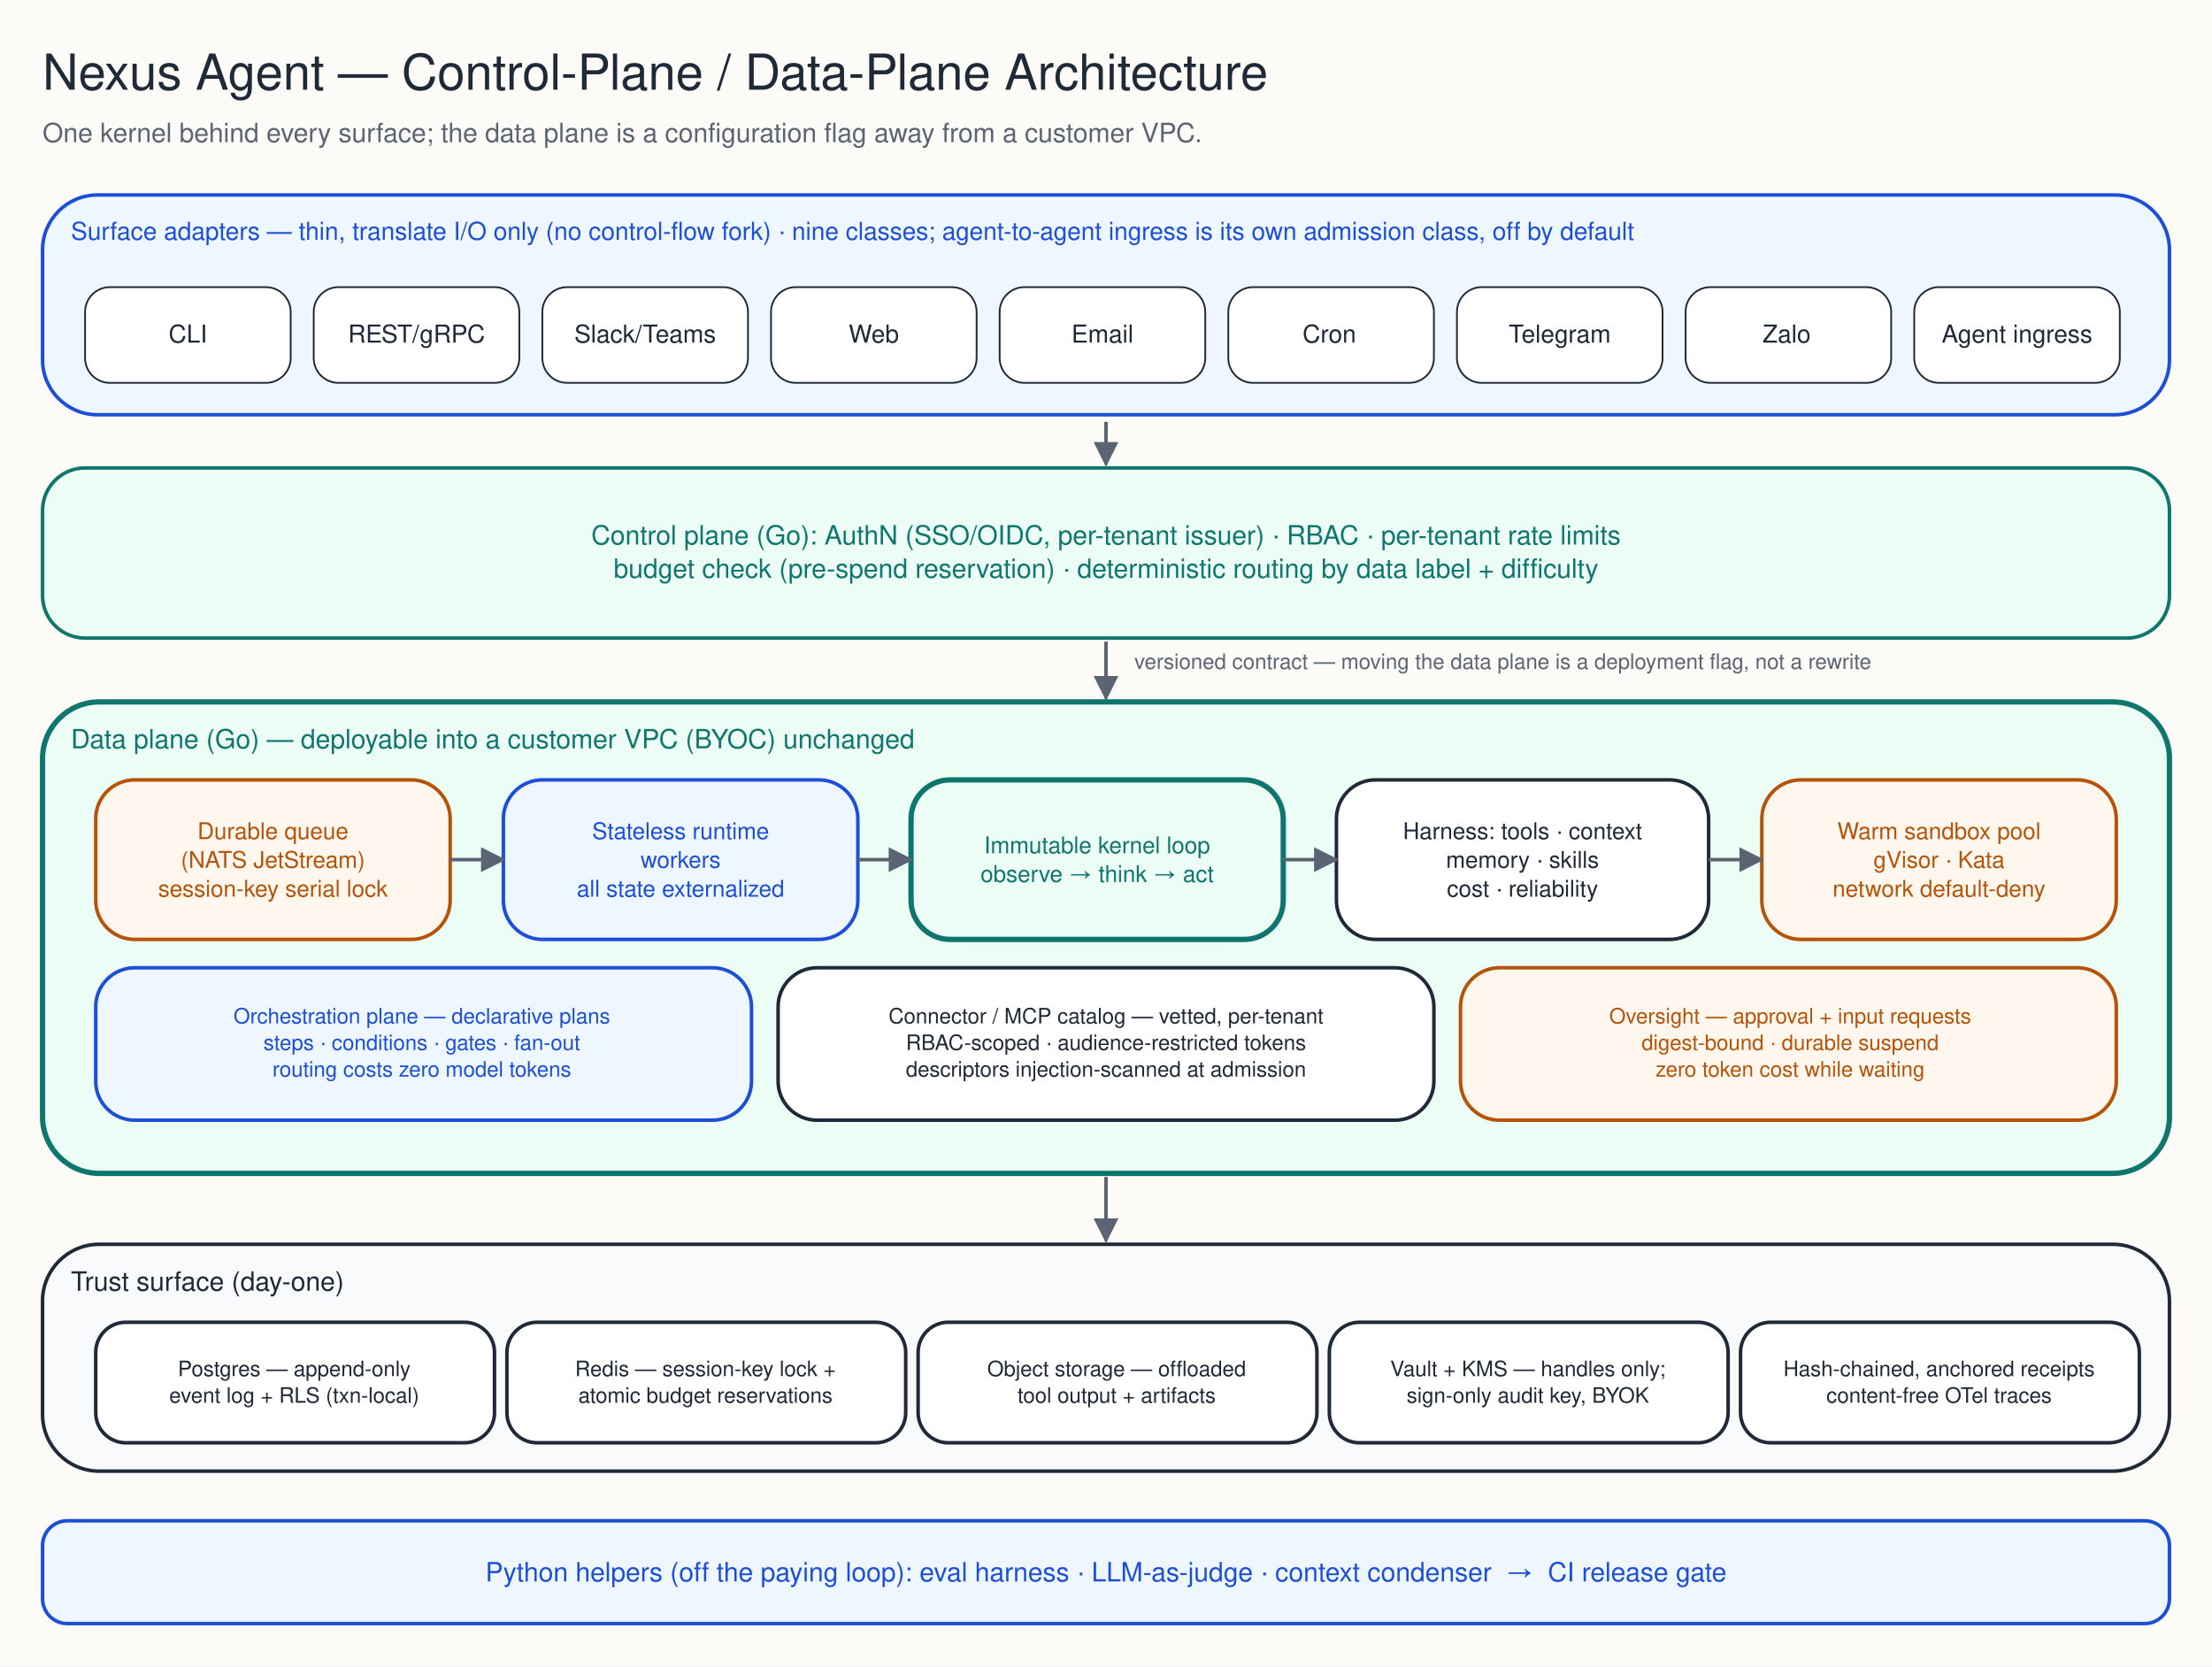
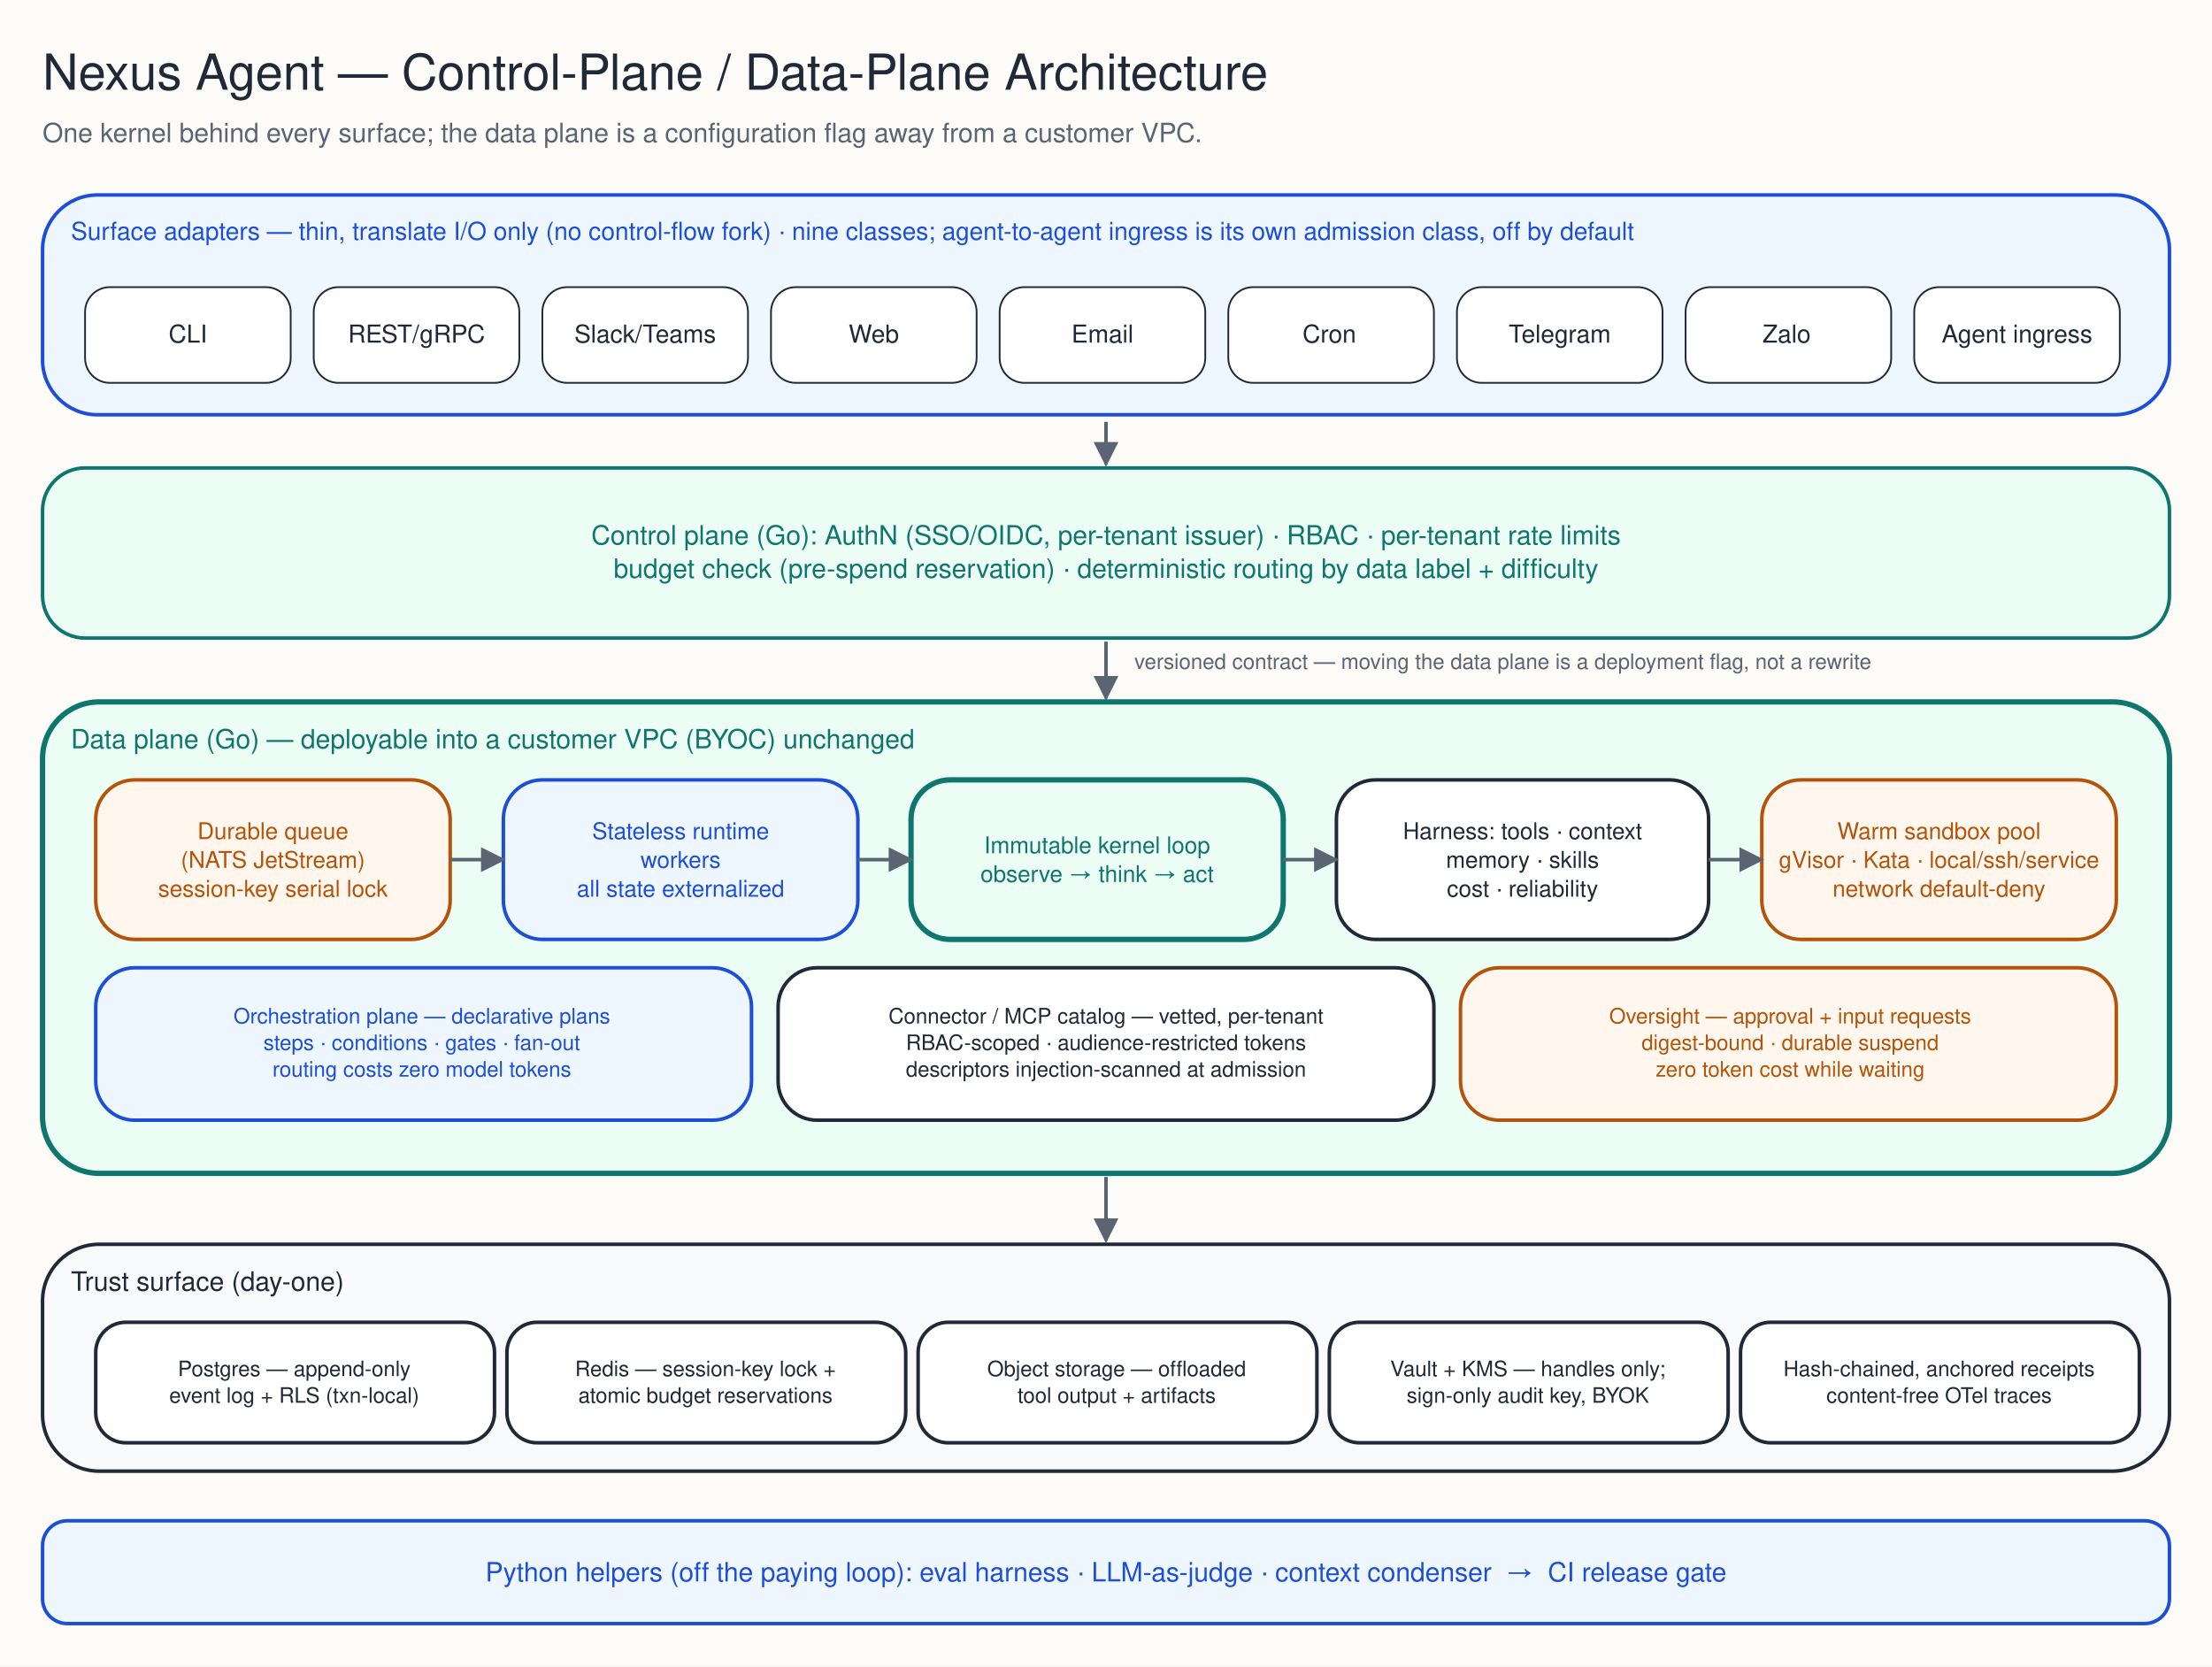
<svg xmlns="http://www.w3.org/2000/svg" width="1248" height="940" viewBox="16 0 1248 940" font-family="Helvetica, Arial, sans-serif">
  <defs>
    <marker id="ah" viewBox="0 0 10 10" refX="9" refY="5" markerWidth="7" markerHeight="7" orient="auto-start-reverse">
      <path d="M0,0 L10,5 L0,10 z" fill="#5b6472" />
    </marker>
  </defs>
  <rect x="16" y="0" width="1248" height="940" fill="#fcfbf7" />
  <text x="40" y="50.6" font-size="28" fill="#1f2937" text-anchor="start" xml:space="preserve">Nexus Agent — Control-Plane / Data-Plane Architecture</text>
  <text x="40" y="80.2" font-size="15" fill="#5b6472" text-anchor="start" xml:space="preserve">One kernel behind every surface; the data plane is a configuration flag away from a customer VPC.</text>
  <rect x="40" y="110" width="1200" height="124" rx="31" fill="#eef6ff" stroke="#1d4ed8" stroke-width="2" />
  <text x="56" y="135.3" font-size="14" fill="#1d4ed8" text-anchor="start" xml:space="preserve">Surface adapters — thin, translate I/O only (no control-flow fork) · nine classes; agent-to-agent ingress is its own admission class, off by default</text>
  <rect x="64" y="162" width="116" height="54" rx="14" fill="#ffffff" stroke="#1f2937" stroke-width="1" />
  <text x="122" y="193.3" font-size="14" fill="#1f2937" text-anchor="middle" xml:space="preserve">CLI</text>
  <rect x="193" y="162" width="116" height="54" rx="14" fill="#ffffff" stroke="#1f2937" stroke-width="1" />
  <text x="251" y="193.3" font-size="14" fill="#1f2937" text-anchor="middle" xml:space="preserve">REST/gRPC</text>
  <rect x="322" y="162" width="116" height="54" rx="14" fill="#ffffff" stroke="#1f2937" stroke-width="1" />
  <text x="380" y="193.3" font-size="14" fill="#1f2937" text-anchor="middle" xml:space="preserve">Slack/Teams</text>
  <rect x="451" y="162" width="116" height="54" rx="14" fill="#ffffff" stroke="#1f2937" stroke-width="1" />
  <text x="509" y="193.3" font-size="14" fill="#1f2937" text-anchor="middle" xml:space="preserve">Web</text>
  <rect x="580" y="162" width="116" height="54" rx="14" fill="#ffffff" stroke="#1f2937" stroke-width="1" />
  <text x="638" y="193.3" font-size="14" fill="#1f2937" text-anchor="middle" xml:space="preserve">Email</text>
  <rect x="709" y="162" width="116" height="54" rx="14" fill="#ffffff" stroke="#1f2937" stroke-width="1" />
  <text x="766" y="193.3" font-size="14" fill="#1f2937" text-anchor="middle" xml:space="preserve">Cron</text>
  <rect x="838" y="162" width="116" height="54" rx="14" fill="#ffffff" stroke="#1f2937" stroke-width="1" />
  <text x="896" y="193.3" font-size="14" fill="#1f2937" text-anchor="middle" xml:space="preserve">Telegram</text>
  <rect x="967" y="162" width="116" height="54" rx="14" fill="#ffffff" stroke="#1f2937" stroke-width="1" />
  <text x="1024" y="193.3" font-size="14" fill="#1f2937" text-anchor="middle" xml:space="preserve">Zalo</text>
  <rect x="1096" y="162" width="116" height="54" rx="14" fill="#ffffff" stroke="#1f2937" stroke-width="1" />
  <text x="1154" y="193.3" font-size="14" fill="#1f2937" text-anchor="middle" xml:space="preserve">Agent ingress</text>
  <polyline points="640,238 640,262" fill="none" stroke="#5b6472" stroke-width="2" marker-end="url(#ah)" />
  <rect x="40" y="264" width="1200" height="96" rx="24" fill="#ecfdf5" stroke="#0f766e" stroke-width="2" />
  <text x="640" y="307.2" font-size="15" fill="#0f766e" text-anchor="middle" xml:space="preserve">Control plane (Go): AuthN (SSO/OIDC, per-tenant issuer) · RBAC · per-tenant rate limits</text>
  <text x="640" y="326.0" font-size="15" fill="#0f766e" text-anchor="middle" xml:space="preserve">budget check (pre-spend reservation) · deterministic routing by data label + difficulty</text>
  <polyline points="640,362 640,394" fill="none" stroke="#5b6472" stroke-width="2" marker-end="url(#ah)" />
  <text x="656" y="377.4" font-size="12" fill="#5b6472" text-anchor="start" xml:space="preserve">versioned contract — moving the data plane is a deployment flag, not a rewrite</text>
  <rect x="40" y="396" width="1200" height="266" rx="32" fill="#ecfdf5" stroke="#0f766e" stroke-width="3" />
  <text x="56" y="422.2" font-size="15" fill="#0f766e" text-anchor="start" xml:space="preserve">Data plane (Go) — deployable into a customer VPC (BYOC) unchanged</text>
  <rect x="70" y="440" width="200" height="90" rx="22" fill="#fff7ed" stroke="#b45309" stroke-width="2" />
  <text x="170" y="473.4" font-size="13" fill="#b45309" text-anchor="middle" xml:space="preserve">Durable queue</text>
  <text x="170" y="489.6" font-size="13" fill="#b45309" text-anchor="middle" xml:space="preserve">(NATS JetStream)</text>
  <text x="170" y="505.9" font-size="13" fill="#b45309" text-anchor="middle" xml:space="preserve">session-key serial lock</text>
  <rect x="300" y="440" width="200" height="90" rx="22" fill="#eef6ff" stroke="#1d4ed8" stroke-width="2" />
  <text x="400" y="473.4" font-size="13" fill="#1d4ed8" text-anchor="middle" xml:space="preserve">Stateless runtime</text>
  <text x="400" y="489.6" font-size="13" fill="#1d4ed8" text-anchor="middle" xml:space="preserve">workers</text>
  <text x="400" y="505.9" font-size="13" fill="#1d4ed8" text-anchor="middle" xml:space="preserve">all state externalized</text>
  <rect x="530" y="440" width="210" height="90" rx="22" fill="#ecfdf5" stroke="#0f766e" stroke-width="3" />
  <text x="635" y="481.4" font-size="13" fill="#0f766e" text-anchor="middle" xml:space="preserve">Immutable kernel loop</text>
  <text x="635" y="497.6" font-size="13" fill="#0f766e" text-anchor="middle" xml:space="preserve">observe → think → act</text>
  <rect x="770" y="440" width="210" height="90" rx="22" fill="#ffffff" stroke="#1f2937" stroke-width="2" />
  <text x="875" y="473.4" font-size="13" fill="#1f2937" text-anchor="middle" xml:space="preserve">Harness: tools · context</text>
  <text x="875" y="489.6" font-size="13" fill="#1f2937" text-anchor="middle" xml:space="preserve">memory · skills</text>
  <text x="875" y="505.9" font-size="13" fill="#1f2937" text-anchor="middle" xml:space="preserve">cost · reliability</text>
  <rect x="1010" y="440" width="200" height="90" rx="22" fill="#fff7ed" stroke="#b45309" stroke-width="2" />
  <text x="1110" y="473.4" font-size="13" fill="#b45309" text-anchor="middle" xml:space="preserve">Warm sandbox pool</text>
-   <text x="1110" y="489.6" font-size="13" fill="#b45309" text-anchor="middle" xml:space="preserve">gVisor · Kata</text>
+   <text x="1110" y="489.6" font-size="13" fill="#b45309" text-anchor="middle" xml:space="preserve">gVisor · Kata · local/ssh/service</text>
  <text x="1110" y="505.9" font-size="13" fill="#b45309" text-anchor="middle" xml:space="preserve">network default-deny</text>
  <polyline points="270,485 300,485" fill="none" stroke="#5b6472" stroke-width="2" marker-end="url(#ah)" />
  <polyline points="500,485 530,485" fill="none" stroke="#5b6472" stroke-width="2" marker-end="url(#ah)" />
  <polyline points="740,485 770,485" fill="none" stroke="#5b6472" stroke-width="2" marker-end="url(#ah)" />
  <polyline points="980,485 1010,485" fill="none" stroke="#5b6472" stroke-width="2" marker-end="url(#ah)" />
  <rect x="70" y="546" width="370" height="86" rx="22" fill="#eef6ff" stroke="#1d4ed8" stroke-width="2" />
  <text x="254" y="577.4" font-size="12" fill="#1d4ed8" text-anchor="middle" xml:space="preserve">Orchestration plane — declarative plans</text>
  <text x="254" y="592.4" font-size="12" fill="#1d4ed8" text-anchor="middle" xml:space="preserve">steps · conditions · gates · fan-out</text>
  <text x="254" y="607.4" font-size="12" fill="#1d4ed8" text-anchor="middle" xml:space="preserve">routing costs zero model tokens</text>
  <rect x="455" y="546" width="370" height="86" rx="22" fill="#ffffff" stroke="#1f2937" stroke-width="2" />
  <text x="640" y="577.4" font-size="12" fill="#1f2937" text-anchor="middle" xml:space="preserve">Connector / MCP catalog — vetted, per-tenant</text>
  <text x="640" y="592.4" font-size="12" fill="#1f2937" text-anchor="middle" xml:space="preserve">RBAC-scoped · audience-restricted tokens</text>
  <text x="640" y="607.4" font-size="12" fill="#1f2937" text-anchor="middle" xml:space="preserve">descriptors injection-scanned at admission</text>
  <rect x="840" y="546" width="370" height="86" rx="22" fill="#fff7ed" stroke="#b45309" stroke-width="2" />
  <text x="1026" y="577.4" font-size="12" fill="#b45309" text-anchor="middle" xml:space="preserve">Oversight — approval + input requests</text>
  <text x="1026" y="592.4" font-size="12" fill="#b45309" text-anchor="middle" xml:space="preserve">digest-bound · durable suspend</text>
  <text x="1026" y="607.4" font-size="12" fill="#b45309" text-anchor="middle" xml:space="preserve">zero token cost while waiting</text>
  <polyline points="640,664 640,700" fill="none" stroke="#5b6472" stroke-width="2" marker-end="url(#ah)" />
  <rect x="40" y="702" width="1200" height="128" rx="32" fill="#f8fafc" stroke="#1f2937" stroke-width="2" />
  <text x="56" y="728.2" font-size="15" fill="#1f2937" text-anchor="start" xml:space="preserve">Trust surface (day-one)</text>
  <rect x="70" y="746" width="225" height="68" rx="17" fill="#ffffff" stroke="#1f2937" stroke-width="2" />
  <text x="182" y="776.4" font-size="12" fill="#1f2937" text-anchor="middle" xml:space="preserve">Postgres — append-only</text>
  <text x="182" y="791.4" font-size="12" fill="#1f2937" text-anchor="middle" xml:space="preserve">event log + RLS (txn-local)</text>
  <rect x="302" y="746" width="225" height="68" rx="17" fill="#ffffff" stroke="#1f2937" stroke-width="2" />
  <text x="414" y="776.4" font-size="12" fill="#1f2937" text-anchor="middle" xml:space="preserve">Redis — session-key lock +</text>
  <text x="414" y="791.4" font-size="12" fill="#1f2937" text-anchor="middle" xml:space="preserve">atomic budget reservations</text>
  <rect x="534" y="746" width="225" height="68" rx="17" fill="#ffffff" stroke="#1f2937" stroke-width="2" />
  <text x="646" y="776.4" font-size="12" fill="#1f2937" text-anchor="middle" xml:space="preserve">Object storage — offloaded</text>
  <text x="646" y="791.4" font-size="12" fill="#1f2937" text-anchor="middle" xml:space="preserve">tool output + artifacts</text>
  <rect x="766" y="746" width="225" height="68" rx="17" fill="#ffffff" stroke="#1f2937" stroke-width="2" />
  <text x="878" y="776.4" font-size="12" fill="#1f2937" text-anchor="middle" xml:space="preserve">Vault + KMS — handles only;</text>
  <text x="878" y="791.4" font-size="12" fill="#1f2937" text-anchor="middle" xml:space="preserve">sign-only audit key, BYOK</text>
  <rect x="998" y="746" width="225" height="68" rx="17" fill="#ffffff" stroke="#1f2937" stroke-width="2" />
  <text x="1110" y="776.4" font-size="12" fill="#1f2937" text-anchor="middle" xml:space="preserve">Hash-chained, anchored receipts</text>
  <text x="1110" y="791.4" font-size="12" fill="#1f2937" text-anchor="middle" xml:space="preserve">content-free OTel traces</text>
  <rect x="40" y="858" width="1200" height="58" rx="14" fill="#eef6ff" stroke="#1d4ed8" stroke-width="2" />
  <text x="640" y="892.2" font-size="15" fill="#1d4ed8" text-anchor="middle" xml:space="preserve">Python helpers (off the paying loop): eval harness · LLM-as-judge · context condenser  →  CI release gate</text>
</svg>
